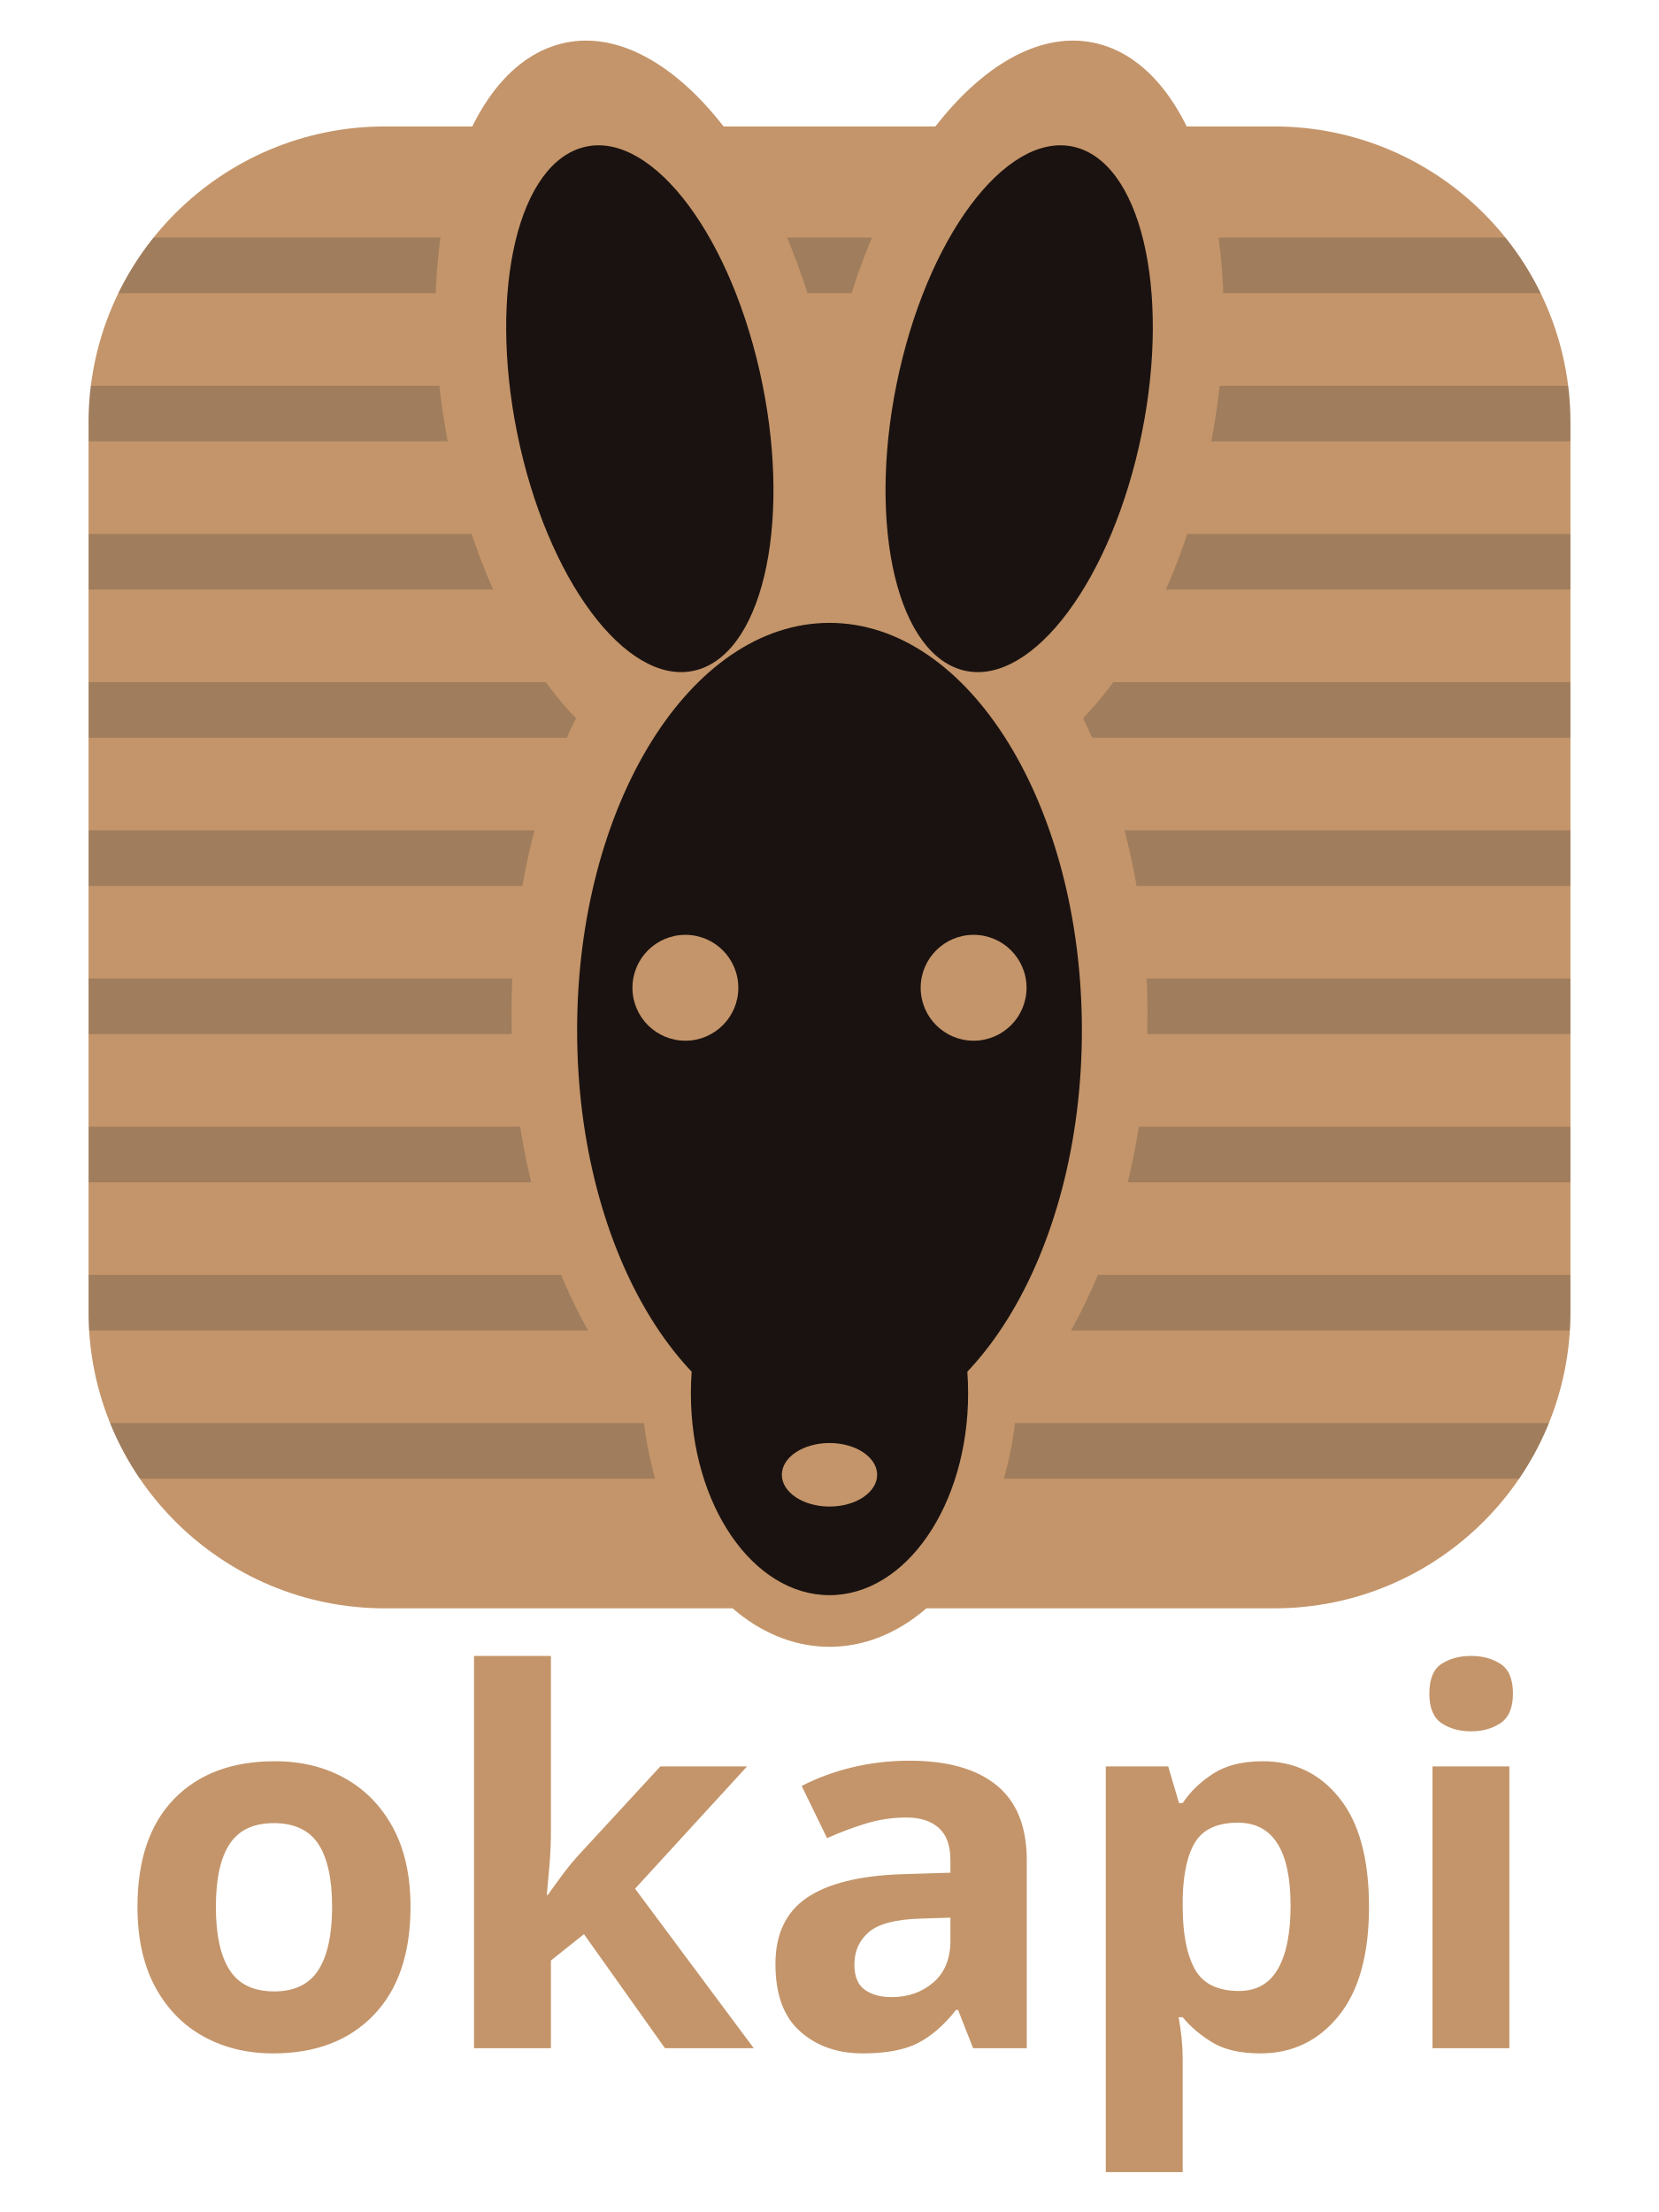
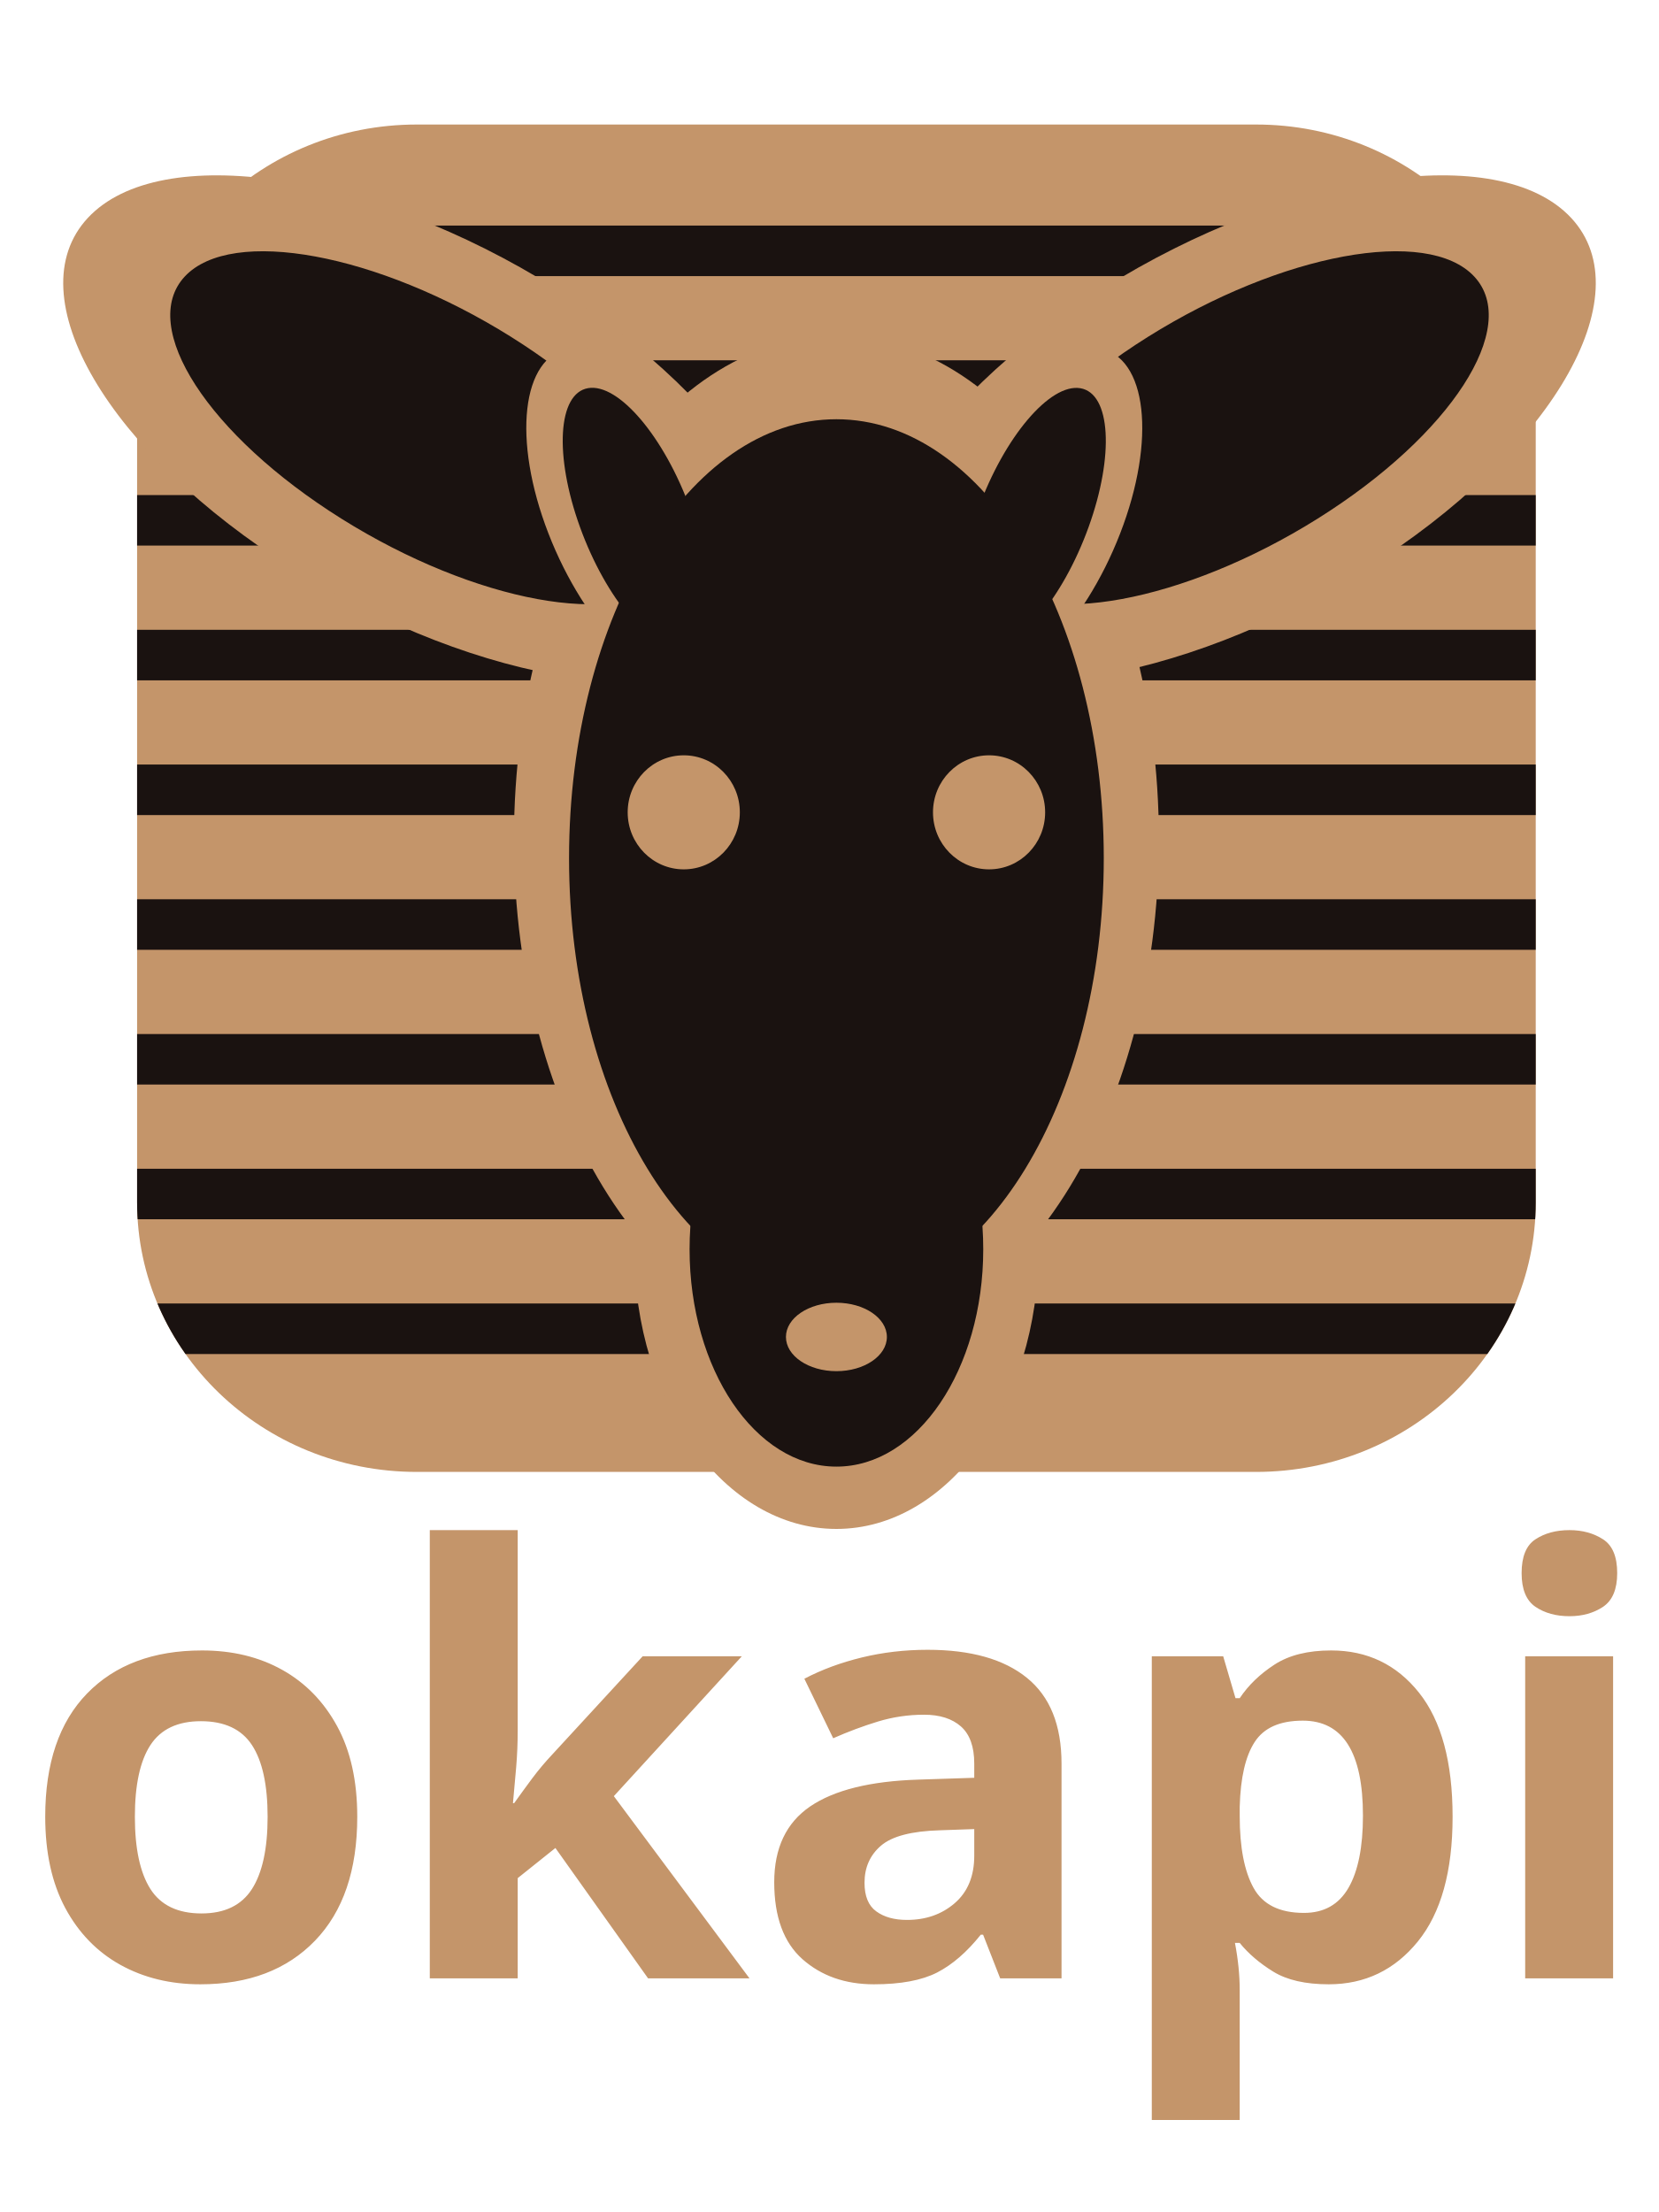
<svg xmlns="http://www.w3.org/2000/svg" width="240" viewBox="0 0 240 320" version="1.1" id="svg19" height="320">
  <defs id="defs1">
    <clipPath clipPathUnits="userSpaceOnUse" id="clipPath20">
      <rect x="260" y="30" width="160" height="160" rx="32" id="rect20" />
    </clipPath>
    <clipPath clipPathUnits="userSpaceOnUse" id="clipPath21">
      <rect x="260" y="30" width="160" height="160" rx="32" id="rect21" />
    </clipPath>
    <clipPath clipPathUnits="userSpaceOnUse" id="clipPath22">
      <rect x="260" y="30" width="160" height="160" rx="32" id="rect22" />
    </clipPath>
    <clipPath clipPathUnits="userSpaceOnUse" id="clipPath23">
      <rect x="260" y="30" width="160" height="160" rx="32" id="rect23" />
    </clipPath>
    <clipPath clipPathUnits="userSpaceOnUse" id="clipPath24">
      <rect x="260" y="30" width="160" height="160" rx="32" id="rect24" />
    </clipPath>
    <clipPath clipPathUnits="userSpaceOnUse" id="clipPath25">
      <rect x="260" y="30" width="160" height="160" rx="32" id="rect25" />
    </clipPath>
    <clipPath clipPathUnits="userSpaceOnUse" id="clipPath26">
      <rect x="260" y="30" width="160" height="160" rx="32" id="rect26" />
    </clipPath>
    <clipPath clipPathUnits="userSpaceOnUse" id="clipPath27">
      <rect x="260" y="30" width="160" height="160" rx="32" id="rect27" />
    </clipPath>
    <clipPath clipPathUnits="userSpaceOnUse" id="clipPath28">
      <rect x="260" y="30" width="160" height="160" rx="32" id="rect28" />
    </clipPath>
    <clipPath clipPathUnits="userSpaceOnUse" id="clipPath29">
      <rect x="260" y="30" width="160" height="160" rx="32" id="rect29" />
    </clipPath>
  </defs>
  <g id="g29" transform="translate(2e-6,-1.158199)">
    <g id="g30" />
-     <g id="g1" transform="translate(0,-6.957649)">
-       <rect x="260" y="30" width="160" height="160" fill="#c4956a" style="color:#fbfbfe;font-weight:400;font-size:16px;font-family:'Anthropic Sans', '-apple-system', BlinkMacSystemFont, 'Segoe UI', sans-serif;dominant-baseline:auto;text-anchor:start;fill:#c4956a;stroke:none;stroke-width:1px;stroke-linecap:butt;stroke-linejoin:miter" id="rect2" clip-path="url(#clipPath29)" transform="matrix(1.339871,0,0,1.339871,-335.556,-13.78737)" />
-       <rect x="260" y="42" width="160" height="6" fill="#1a1210" opacity="0.25" style="color:#fbfbfe;font-weight:400;font-size:16px;font-family:'Anthropic Sans', '-apple-system', BlinkMacSystemFont, 'Segoe UI', sans-serif;dominant-baseline:auto;text-anchor:start;opacity:0.25;fill:#333333;stroke:none;stroke-width:1px;stroke-linecap:butt;stroke-linejoin:miter" id="rect3" clip-path="url(#clipPath28)" transform="matrix(1.339871,0,0,1.339871,-335.556,-13.78737)" />
-       <rect x="260" y="58" width="160" height="6" fill="#1a1210" opacity="0.25" style="color:#fbfbfe;font-weight:400;font-size:16px;font-family:'Anthropic Sans', '-apple-system', BlinkMacSystemFont, 'Segoe UI', sans-serif;dominant-baseline:auto;text-anchor:start;opacity:0.25;fill:#333333;stroke:none;stroke-width:1px;stroke-linecap:butt;stroke-linejoin:miter" id="rect4" clip-path="url(#clipPath27)" transform="matrix(1.339871,0,0,1.339871,-335.556,-13.78737)" />
-       <rect x="260" y="74" width="160" height="6" fill="#1a1210" opacity="0.25" style="color:#fbfbfe;font-weight:400;font-size:16px;font-family:'Anthropic Sans', '-apple-system', BlinkMacSystemFont, 'Segoe UI', sans-serif;dominant-baseline:auto;text-anchor:start;opacity:0.25;fill:#333333;stroke:none;stroke-width:1px;stroke-linecap:butt;stroke-linejoin:miter" id="rect5" clip-path="url(#clipPath26)" transform="matrix(1.339871,0,0,1.339871,-335.556,-13.78737)" />
-       <rect x="260" y="90" width="160" height="6" fill="#1a1210" opacity="0.25" style="color:#fbfbfe;font-weight:400;font-size:16px;font-family:'Anthropic Sans', '-apple-system', BlinkMacSystemFont, 'Segoe UI', sans-serif;dominant-baseline:auto;text-anchor:start;opacity:0.25;fill:#333333;stroke:none;stroke-width:1px;stroke-linecap:butt;stroke-linejoin:miter" id="rect6" clip-path="url(#clipPath25)" transform="matrix(1.339871,0,0,1.339871,-335.556,-13.78737)" />
-       <rect x="260" y="106" width="160" height="6" fill="#1a1210" opacity="0.25" style="color:#fbfbfe;font-weight:400;font-size:16px;font-family:'Anthropic Sans', '-apple-system', BlinkMacSystemFont, 'Segoe UI', sans-serif;dominant-baseline:auto;text-anchor:start;opacity:0.25;fill:#333333;stroke:none;stroke-width:1px;stroke-linecap:butt;stroke-linejoin:miter" id="rect7" clip-path="url(#clipPath24)" transform="matrix(1.339871,0,0,1.339871,-335.556,-13.78737)" />
-       <rect x="260" y="122" width="160" height="6" fill="#1a1210" opacity="0.25" style="color:#fbfbfe;font-weight:400;font-size:16px;font-family:'Anthropic Sans', '-apple-system', BlinkMacSystemFont, 'Segoe UI', sans-serif;dominant-baseline:auto;text-anchor:start;opacity:0.25;fill:#333333;stroke:none;stroke-width:1px;stroke-linecap:butt;stroke-linejoin:miter" id="rect8" clip-path="url(#clipPath23)" transform="matrix(1.339871,0,0,1.339871,-335.556,-13.78737)" />
-       <rect x="260" y="138" width="160" height="6" fill="#1a1210" opacity="0.25" style="color:#fbfbfe;font-weight:400;font-size:16px;font-family:'Anthropic Sans', '-apple-system', BlinkMacSystemFont, 'Segoe UI', sans-serif;dominant-baseline:auto;text-anchor:start;opacity:0.25;fill:#333333;stroke:none;stroke-width:1px;stroke-linecap:butt;stroke-linejoin:miter" id="rect9" clip-path="url(#clipPath22)" transform="matrix(1.339871,0,0,1.339871,-335.556,-13.78737)" />
-       <rect x="260" y="154" width="160" height="6" fill="#1a1210" opacity="0.25" style="color:#fbfbfe;font-weight:400;font-size:16px;font-family:'Anthropic Sans', '-apple-system', BlinkMacSystemFont, 'Segoe UI', sans-serif;dominant-baseline:auto;text-anchor:start;opacity:0.25;fill:#333333;stroke:none;stroke-width:1px;stroke-linecap:butt;stroke-linejoin:miter" id="rect10" clip-path="url(#clipPath21)" transform="matrix(1.339871,0,0,1.339871,-335.556,-13.78737)" />
-       <rect x="260" y="170" width="160" height="6" fill="#1a1210" opacity="0.25" style="color:#fbfbfe;font-weight:400;font-size:16px;font-family:'Anthropic Sans', '-apple-system', BlinkMacSystemFont, 'Segoe UI', sans-serif;dominant-baseline:auto;text-anchor:start;opacity:0.25;fill:#333333;stroke:none;stroke-width:1px;stroke-linecap:butt;stroke-linejoin:miter" id="rect11" clip-path="url(#clipPath20)" transform="matrix(1.339871,0,0,1.339871,-335.556,-13.78737)" />
-       <ellipse cx="75.352" cy="92.233" rx="28.062" ry="53.913" fill="#c4956a" transform="matrix(0.9535653,-0.3011864,0.2216564,0.9751248,0,0)" style="color:#fbfbfe;font-weight:400;font-size:16px;font-family:'Anthropic Sans', '-apple-system', BlinkMacSystemFont, 'Segoe UI', sans-serif;dominant-baseline:auto;text-anchor:start;fill:#c4956a;stroke:none;stroke-width:1.255px;stroke-linecap:butt;stroke-linejoin:miter" id="ellipse11" />
-       <ellipse cx="159.475" cy="19.702" rx="28.062" ry="53.913" fill="#c4956a" transform="matrix(0.9535653,0.3011864,-0.2216564,0.9751248,0,0)" style="color:#fbfbfe;font-weight:400;font-size:16px;font-family:'Anthropic Sans', '-apple-system', BlinkMacSystemFont, 'Segoe UI', sans-serif;dominant-baseline:auto;text-anchor:start;fill:#c4956a;stroke:none;stroke-width:1.255px;stroke-linecap:butt;stroke-linejoin:miter" id="ellipse13" />
-       <ellipse cx="120" cy="154.652" rx="45.999" ry="70.631" fill="#c4956a" style="color:#fbfbfe;font-weight:400;font-size:16px;font-family:'Anthropic Sans', '-apple-system', BlinkMacSystemFont, 'Segoe UI', sans-serif;dominant-baseline:auto;text-anchor:start;fill:#c4956a;stroke:none;stroke-width:1.569px;stroke-linecap:butt;stroke-linejoin:miter" id="ellipse15" />
-       <ellipse cx="120" cy="207.281" rx="27.238" ry="39.07" fill="#c4956a" style="color:#fbfbfe;font-weight:400;font-size:16px;font-family:'Anthropic Sans', '-apple-system', BlinkMacSystemFont, 'Segoe UI', sans-serif;dominant-baseline:auto;text-anchor:start;fill:#c4956a;stroke:none;stroke-width:1.985px;stroke-linecap:butt;stroke-linejoin:miter" id="ellipse16" />
-       <ellipse cx="120" cy="157.167" rx="36.512" ry="58.944" fill="#1a1210" style="color:#fbfbfe;font-weight:400;font-size:16px;font-family:'Anthropic Sans', '-apple-system', BlinkMacSystemFont, 'Segoe UI', sans-serif;dominant-baseline:auto;text-anchor:start;fill:#1a1210;stroke:none;stroke-width:1.439px;stroke-linecap:butt;stroke-linejoin:miter" id="ellipse17" />
-       <ellipse cx="120" cy="209.69" rx="20.053" ry="29.191" fill="#1a1210" style="color:#fbfbfe;font-weight:400;font-size:16px;font-family:'Anthropic Sans', '-apple-system', BlinkMacSystemFont, 'Segoe UI', sans-serif;dominant-baseline:auto;text-anchor:start;fill:#1a1210;stroke:none;stroke-width:1.95px;stroke-linecap:butt;stroke-linejoin:miter" id="ellipse18" />
-       <circle cx="99.152" cy="151.013" r="7.658" fill="#c4956a" style="color:#fbfbfe;font-weight:400;font-size:16px;font-family:'Anthropic Sans', '-apple-system', BlinkMacSystemFont, 'Segoe UI', sans-serif;dominant-baseline:auto;text-anchor:start;fill:#c4956a;stroke:none;stroke-width:1.532px;stroke-linecap:butt;stroke-linejoin:miter" id="circle18" />
-       <ellipse cx="75.609" cy="92.312" rx="18.17" ry="38.668" fill="#1a1210" transform="matrix(0.9535653,-0.3011864,0.2216564,0.9751248,0,0)" style="color:#fbfbfe;font-weight:400;font-size:16px;font-family:'Anthropic Sans', '-apple-system', BlinkMacSystemFont, 'Segoe UI', sans-serif;dominant-baseline:auto;text-anchor:start;fill:#1a1210;stroke:none;stroke-width:1.501px;stroke-linecap:butt;stroke-linejoin:miter" id="ellipse12" />
-       <ellipse cx="159.218" cy="19.781" rx="18.17" ry="38.668" fill="#1a1210" transform="matrix(0.9535653,0.3011864,-0.2216564,0.9751248,0,0)" style="color:#fbfbfe;font-weight:400;font-size:16px;font-family:'Anthropic Sans', '-apple-system', BlinkMacSystemFont, 'Segoe UI', sans-serif;dominant-baseline:auto;text-anchor:start;fill:#1a1210;stroke:none;stroke-width:1.501px;stroke-linecap:butt;stroke-linejoin:miter" id="ellipse14" />
-       <circle cx="140.848" cy="151.013" r="7.658" fill="#c4956a" style="color:#fbfbfe;font-weight:400;font-size:16px;font-family:'Anthropic Sans', '-apple-system', BlinkMacSystemFont, 'Segoe UI', sans-serif;dominant-baseline:auto;text-anchor:start;fill:#c4956a;stroke:none;stroke-width:1.532px;stroke-linecap:butt;stroke-linejoin:miter" id="circle19" />
-       <ellipse cx="120" cy="221.467" rx="6.892" ry="4.595" fill="#c4956a" style="color:#fbfbfe;font-weight:400;font-size:16px;font-family:'Anthropic Sans', '-apple-system', BlinkMacSystemFont, 'Segoe UI', sans-serif;dominant-baseline:auto;text-anchor:start;fill:#c4956a;stroke:none;stroke-width:1.532px;stroke-linecap:butt;stroke-linejoin:miter" id="ellipse19" />
-       <text x="120.354" y="304.422" text-anchor="middle" font-size="48" font-weight="bold" font-family="Ubuntu, sans-serif" fill="#c4956a" style="color:#fbfbfe;font-style:normal;font-variant:normal;font-weight:bold;font-stretch:normal;font-size:74.667px;font-family:Ubuntu, sans-serif;-inkscape-font-specification:'Ubuntu, sans-serif, Bold';font-variant-ligatures:normal;font-variant-caps:normal;font-variant-numeric:normal;font-variant-east-asian:normal;dominant-baseline:auto;text-anchor:middle;fill:#c4956a;stroke:none;stroke-width:1.34px;stroke-linecap:butt;stroke-linejoin:miter" id="text19">okapi</text>
+     <g id="g3" transform="translate(0,-1.999994)">
+       <g id="g5">
+         <g id="g4" transform="translate(0,1)">
+           <g id="g2" />
+           <g id="g7">
+             <g id="g8" transform="translate(0,-5.321605)">
+               <g id="g6">
+                 <rect x="260" y="30" width="160" height="160" fill="#c4956a" style="color:#fbfbfe;font-weight:400;font-size:16px;font-family:'Anthropic Sans', '-apple-system', BlinkMacSystemFont, 'Segoe UI', sans-serif;dominant-baseline:auto;text-anchor:start;fill:#c4956a;stroke:none;stroke-width:1px;stroke-linecap:butt;stroke-linejoin:miter" id="rect2" clip-path="url(#clipPath29)" transform="matrix(1.264588,0,0,1.218261,-308.96,-11.05382)" />
+                 <rect x="260" y="42" width="160" height="6" fill="#1a1210" opacity="0.25" style="color:#fbfbfe;font-weight:400;font-size:16px;font-family:'Anthropic Sans', '-apple-system', BlinkMacSystemFont, 'Segoe UI', sans-serif;dominant-baseline:auto;text-anchor:start;opacity:1;fill:#1a1210;fill-opacity:1;stroke:none;stroke-width:1px;stroke-linecap:butt;stroke-linejoin:miter" id="rect3" clip-path="url(#clipPath28)" transform="matrix(1.264588,0,0,1.218261,-308.96,-11.05382)" />
+                 <rect x="260" y="58" width="160" height="6" fill="#1a1210" opacity="0.25" style="color:#fbfbfe;font-weight:400;font-size:16px;font-family:'Anthropic Sans', '-apple-system', BlinkMacSystemFont, 'Segoe UI', sans-serif;dominant-baseline:auto;text-anchor:start;opacity:1;fill:#1a1210;fill-opacity:1;stroke:none;stroke-width:1px;stroke-linecap:butt;stroke-linejoin:miter" id="rect4" clip-path="url(#clipPath27)" transform="matrix(1.264588,0,0,1.218261,-308.96,-11.05382)" />
+                 <rect x="260" y="74" width="160" height="6" fill="#1a1210" opacity="0.25" style="color:#fbfbfe;font-weight:400;font-size:16px;font-family:'Anthropic Sans', '-apple-system', BlinkMacSystemFont, 'Segoe UI', sans-serif;dominant-baseline:auto;text-anchor:start;opacity:1;fill:#1a1210;fill-opacity:1;stroke:none;stroke-width:1px;stroke-linecap:butt;stroke-linejoin:miter" id="rect5" clip-path="url(#clipPath26)" transform="matrix(1.264588,0,0,1.218261,-308.96,-11.05382)" />
+                 <rect x="260" y="90" width="160" height="6" fill="#1a1210" opacity="0.25" style="color:#fbfbfe;font-weight:400;font-size:16px;font-family:'Anthropic Sans', '-apple-system', BlinkMacSystemFont, 'Segoe UI', sans-serif;dominant-baseline:auto;text-anchor:start;opacity:1;fill:#1a1210;fill-opacity:1;stroke:none;stroke-width:1px;stroke-linecap:butt;stroke-linejoin:miter" id="rect6" clip-path="url(#clipPath25)" transform="matrix(1.264588,0,0,1.218261,-308.96,-11.05382)" />
+                 <rect x="260" y="106" width="160" height="6" fill="#1a1210" opacity="0.25" style="color:#fbfbfe;font-weight:400;font-size:16px;font-family:'Anthropic Sans', '-apple-system', BlinkMacSystemFont, 'Segoe UI', sans-serif;dominant-baseline:auto;text-anchor:start;opacity:1;fill:#1a1210;fill-opacity:1;stroke:none;stroke-width:1px;stroke-linecap:butt;stroke-linejoin:miter" id="rect7" clip-path="url(#clipPath24)" transform="matrix(1.264588,0,0,1.218261,-308.96,-11.05382)" />
+                 <rect x="260" y="122" width="160" height="6" fill="#1a1210" opacity="0.25" style="color:#fbfbfe;font-weight:400;font-size:16px;font-family:'Anthropic Sans', '-apple-system', BlinkMacSystemFont, 'Segoe UI', sans-serif;dominant-baseline:auto;text-anchor:start;opacity:1;fill:#1a1210;fill-opacity:1;stroke:none;stroke-width:1px;stroke-linecap:butt;stroke-linejoin:miter" id="rect8" clip-path="url(#clipPath23)" transform="matrix(1.264588,0,0,1.218261,-308.96,-11.05382)" />
+                 <rect x="260" y="138" width="160" height="6" fill="#1a1210" opacity="0.25" style="color:#fbfbfe;font-weight:400;font-size:16px;font-family:'Anthropic Sans', '-apple-system', BlinkMacSystemFont, 'Segoe UI', sans-serif;dominant-baseline:auto;text-anchor:start;opacity:1;fill:#1a1210;fill-opacity:1;stroke:none;stroke-width:1px;stroke-linecap:butt;stroke-linejoin:miter" id="rect9" clip-path="url(#clipPath22)" transform="matrix(1.264588,0,0,1.218261,-308.96,-11.05382)" />
+                 <rect x="260" y="154" width="160" height="6" fill="#1a1210" opacity="0.25" style="color:#fbfbfe;font-weight:400;font-size:16px;font-family:'Anthropic Sans', '-apple-system', BlinkMacSystemFont, 'Segoe UI', sans-serif;dominant-baseline:auto;text-anchor:start;opacity:1;fill:#1a1210;fill-opacity:1;stroke:none;stroke-width:1px;stroke-linecap:butt;stroke-linejoin:miter" id="rect10" clip-path="url(#clipPath21)" transform="matrix(1.264588,0,0,1.218261,-308.96,-11.05382)" />
+                 <rect x="260" y="170" width="160" height="6" fill="#1a1210" opacity="0.25" style="color:#fbfbfe;font-weight:400;font-size:16px;font-family:'Anthropic Sans', '-apple-system', BlinkMacSystemFont, 'Segoe UI', sans-serif;dominant-baseline:auto;text-anchor:start;opacity:1;fill:#1a1210;fill-opacity:1;stroke:none;stroke-width:1px;stroke-linecap:butt;stroke-linejoin:miter" id="rect11" clip-path="url(#clipPath20)" transform="matrix(1.264588,0,0,1.218261,-308.96,-11.05382)" />
+               </g>
+               <ellipse cx="121" cy="188.204" rx="29.247" ry="40.46" fill="#c4956a" style="color:#fbfbfe;font-weight:400;font-size:16px;font-family:'Anthropic Sans', '-apple-system', BlinkMacSystemFont, 'Segoe UI', sans-serif;dominant-baseline:auto;text-anchor:start;fill:#c4956a;stroke:none;stroke-width:2.094px;stroke-linecap:butt;stroke-linejoin:miter" id="ellipse16" />
+               <ellipse cx="156.526" cy="-84.819" rx="27.777" ry="57.466" fill="#c4956a" transform="matrix(0.6816833,0.7316474,-0.8475147,0.530772,0,0)" style="color:#fbfbfe;font-weight:400;font-size:16px;font-family:'Anthropic Sans', '-apple-system', BlinkMacSystemFont, 'Segoe UI', sans-serif;dominant-baseline:auto;text-anchor:start;fill:#c4956a;stroke:none;stroke-width:1.289px;stroke-linecap:butt;stroke-linejoin:miter" id="ellipse13" />
+               <ellipse cx="26.793" cy="94.014" rx="27.777" ry="57.466" fill="#c4956a" transform="matrix(-0.6816833,0.7316474,0.8475147,0.530772,0,0)" style="color:#fbfbfe;font-weight:400;font-size:16px;font-family:'Anthropic Sans', '-apple-system', BlinkMacSystemFont, 'Segoe UI', sans-serif;dominant-baseline:auto;text-anchor:start;fill:#c4956a;stroke:none;stroke-width:1.289px;stroke-linecap:butt;stroke-linejoin:miter" id="ellipse13-6" />
+               <ellipse cx="121" cy="128.916" rx="46.651" ry="72.842" fill="#c4956a" style="color:#fbfbfe;font-weight:400;font-size:16px;font-family:'Anthropic Sans', '-apple-system', BlinkMacSystemFont, 'Segoe UI', sans-serif;dominant-baseline:auto;text-anchor:start;fill:#c4956a;stroke:none;stroke-width:1.604px;stroke-linecap:butt;stroke-linejoin:miter" id="ellipse15" />
+               <ellipse cx="156.272" cy="-84.734" rx="17.985" ry="41.216" fill="#1a1210" transform="matrix(0.6816833,0.7316474,-0.8475147,0.530772,0,0)" style="color:#fbfbfe;font-weight:400;font-size:16px;font-family:'Anthropic Sans', '-apple-system', BlinkMacSystemFont, 'Segoe UI', sans-serif;dominant-baseline:auto;text-anchor:start;fill:#1a1210;stroke:none;stroke-width:1.541px;stroke-linecap:butt;stroke-linejoin:miter" id="ellipse14" />
+               <ellipse cx="26.538" cy="94.098" rx="17.985" ry="41.216" fill="#1a1210" transform="matrix(-0.6816833,0.7316474,0.8475147,0.530772,0,0)" style="color:#fbfbfe;font-weight:400;font-size:16px;font-family:'Anthropic Sans', '-apple-system', BlinkMacSystemFont, 'Segoe UI', sans-serif;dominant-baseline:auto;text-anchor:start;fill:#1a1210;stroke:none;stroke-width:1.541px;stroke-linecap:butt;stroke-linejoin:miter" id="ellipse14-1" />
+               <g id="g1" transform="matrix(1.184797,0,0,1.197117,-22.30333,-4.273497)">
+                 <ellipse cx="-64.621" cy="89.822" rx="10.753" ry="22.028" fill="#1a1210" transform="matrix(-0.9847634,0.1738993,0.3644886,0.9312078,0,0)" style="color:#fbfbfe;font-weight:400;font-size:16px;font-family:'Anthropic Sans', '-apple-system', BlinkMacSystemFont, 'Segoe UI', sans-serif;dominant-baseline:auto;text-anchor:start;fill:#c4956a;fill-opacity:1;stroke:none;stroke-width:0.871px;stroke-linecap:butt;stroke-linejoin:miter" id="ellipse14-1-2-2-6-0" />
+                 <ellipse cx="-66.851" cy="88.638" rx="6.824" ry="16.699" fill="#1a1210" transform="matrix(-0.9867362,0.1623321,0.3430882,0.9393032,0,0)" style="color:#fbfbfe;font-weight:400;font-size:16px;font-family:'Anthropic Sans', '-apple-system', BlinkMacSystemFont, 'Segoe UI', sans-serif;dominant-baseline:auto;text-anchor:start;fill:#1a1210;stroke:none;stroke-width:0.604px;stroke-linecap:butt;stroke-linejoin:miter" id="ellipse14-1-2-2-8" />
+                 <ellipse cx="164.653" cy="47.018" rx="10.753" ry="22.028" fill="#1a1210" transform="matrix(0.9847634,0.1738993,-0.3644886,0.9312078,0,0)" style="color:#fbfbfe;font-weight:400;font-size:16px;font-family:'Anthropic Sans', '-apple-system', BlinkMacSystemFont, 'Segoe UI', sans-serif;dominant-baseline:auto;text-anchor:start;fill:#c4956a;fill-opacity:1;stroke:none;stroke-width:0.871px;stroke-linecap:butt;stroke-linejoin:miter" id="ellipse14-1-2-2-6-0-0" />
+                 <ellipse cx="163.912" cy="48.769" rx="6.824" ry="16.699" fill="#1a1210" transform="matrix(0.9867362,0.1623321,-0.3430882,0.9393032,0,0)" style="color:#fbfbfe;font-weight:400;font-size:16px;font-family:'Anthropic Sans', '-apple-system', BlinkMacSystemFont, 'Segoe UI', sans-serif;dominant-baseline:auto;text-anchor:start;fill:#1a1210;stroke:none;stroke-width:0.604px;stroke-linecap:butt;stroke-linejoin:miter" id="ellipse14-1-2-2-8-9" />
+               </g>
+               <ellipse cx="121" cy="188.204" rx="21.242" ry="31.445" fill="#1a1210" style="color:#fbfbfe;font-weight:400;font-size:16px;font-family:'Anthropic Sans', '-apple-system', BlinkMacSystemFont, 'Segoe UI', sans-serif;dominant-baseline:auto;text-anchor:start;fill:#1a1210;stroke:none;stroke-width:2.083px;stroke-linecap:butt;stroke-linejoin:miter" id="ellipse18" />
+               <ellipse cx="121" cy="131.625" rx="38.678" ry="63.496" fill="#1a1210" style="color:#fbfbfe;font-weight:400;font-size:16px;font-family:'Anthropic Sans', '-apple-system', BlinkMacSystemFont, 'Segoe UI', sans-serif;dominant-baseline:auto;text-anchor:start;fill:#1a1210;stroke:none;stroke-width:1.537px;stroke-linecap:butt;stroke-linejoin:miter" id="ellipse17" />
+               <ellipse cx="98.916" cy="124.996" fill="#c4956a" style="color:#fbfbfe;font-weight:400;font-size:16px;font-family:'Anthropic Sans', '-apple-system', BlinkMacSystemFont, 'Segoe UI', sans-serif;dominant-baseline:auto;text-anchor:start;fill:#c4956a;stroke:none;stroke-width:1.636px;stroke-linecap:butt;stroke-linejoin:miter" id="circle18" rx="8.112" ry="8.249" />
+               <ellipse cx="143.084" cy="124.996" fill="#c4956a" style="color:#fbfbfe;font-weight:400;font-size:16px;font-family:'Anthropic Sans', '-apple-system', BlinkMacSystemFont, 'Segoe UI', sans-serif;dominant-baseline:auto;text-anchor:start;fill:#c4956a;stroke:none;stroke-width:1.636px;stroke-linecap:butt;stroke-linejoin:miter" id="circle19" rx="8.112" ry="8.249" />
+               <ellipse cx="121" cy="200.891" rx="7.301" ry="4.95" fill="#c4956a" style="color:#fbfbfe;font-weight:400;font-size:16px;font-family:'Anthropic Sans', '-apple-system', BlinkMacSystemFont, 'Segoe UI', sans-serif;dominant-baseline:auto;text-anchor:start;fill:#c4956a;stroke:none;stroke-width:1.636px;stroke-linecap:butt;stroke-linejoin:miter" id="ellipse19" />
+               <text x="121.354" y="293.679" text-anchor="middle" font-size="48" font-weight="bold" font-family="Ubuntu, sans-serif" fill="#c4956a" style="color:#fbfbfe;font-style:normal;font-variant:normal;font-weight:bold;font-stretch:normal;font-size:85.333px;font-family:Ubuntu, sans-serif;-inkscape-font-specification:'Ubuntu, sans-serif, Bold';font-variant-ligatures:normal;font-variant-caps:normal;font-variant-numeric:normal;font-variant-east-asian:normal;dominant-baseline:auto;text-anchor:middle;fill:#c4956a;stroke:none;stroke-width:1.34px;stroke-linecap:butt;stroke-linejoin:miter" id="text19">okapi</text>
+             </g>
+           </g>
+         </g>
+       </g>
    </g>
  </g>
</svg>
